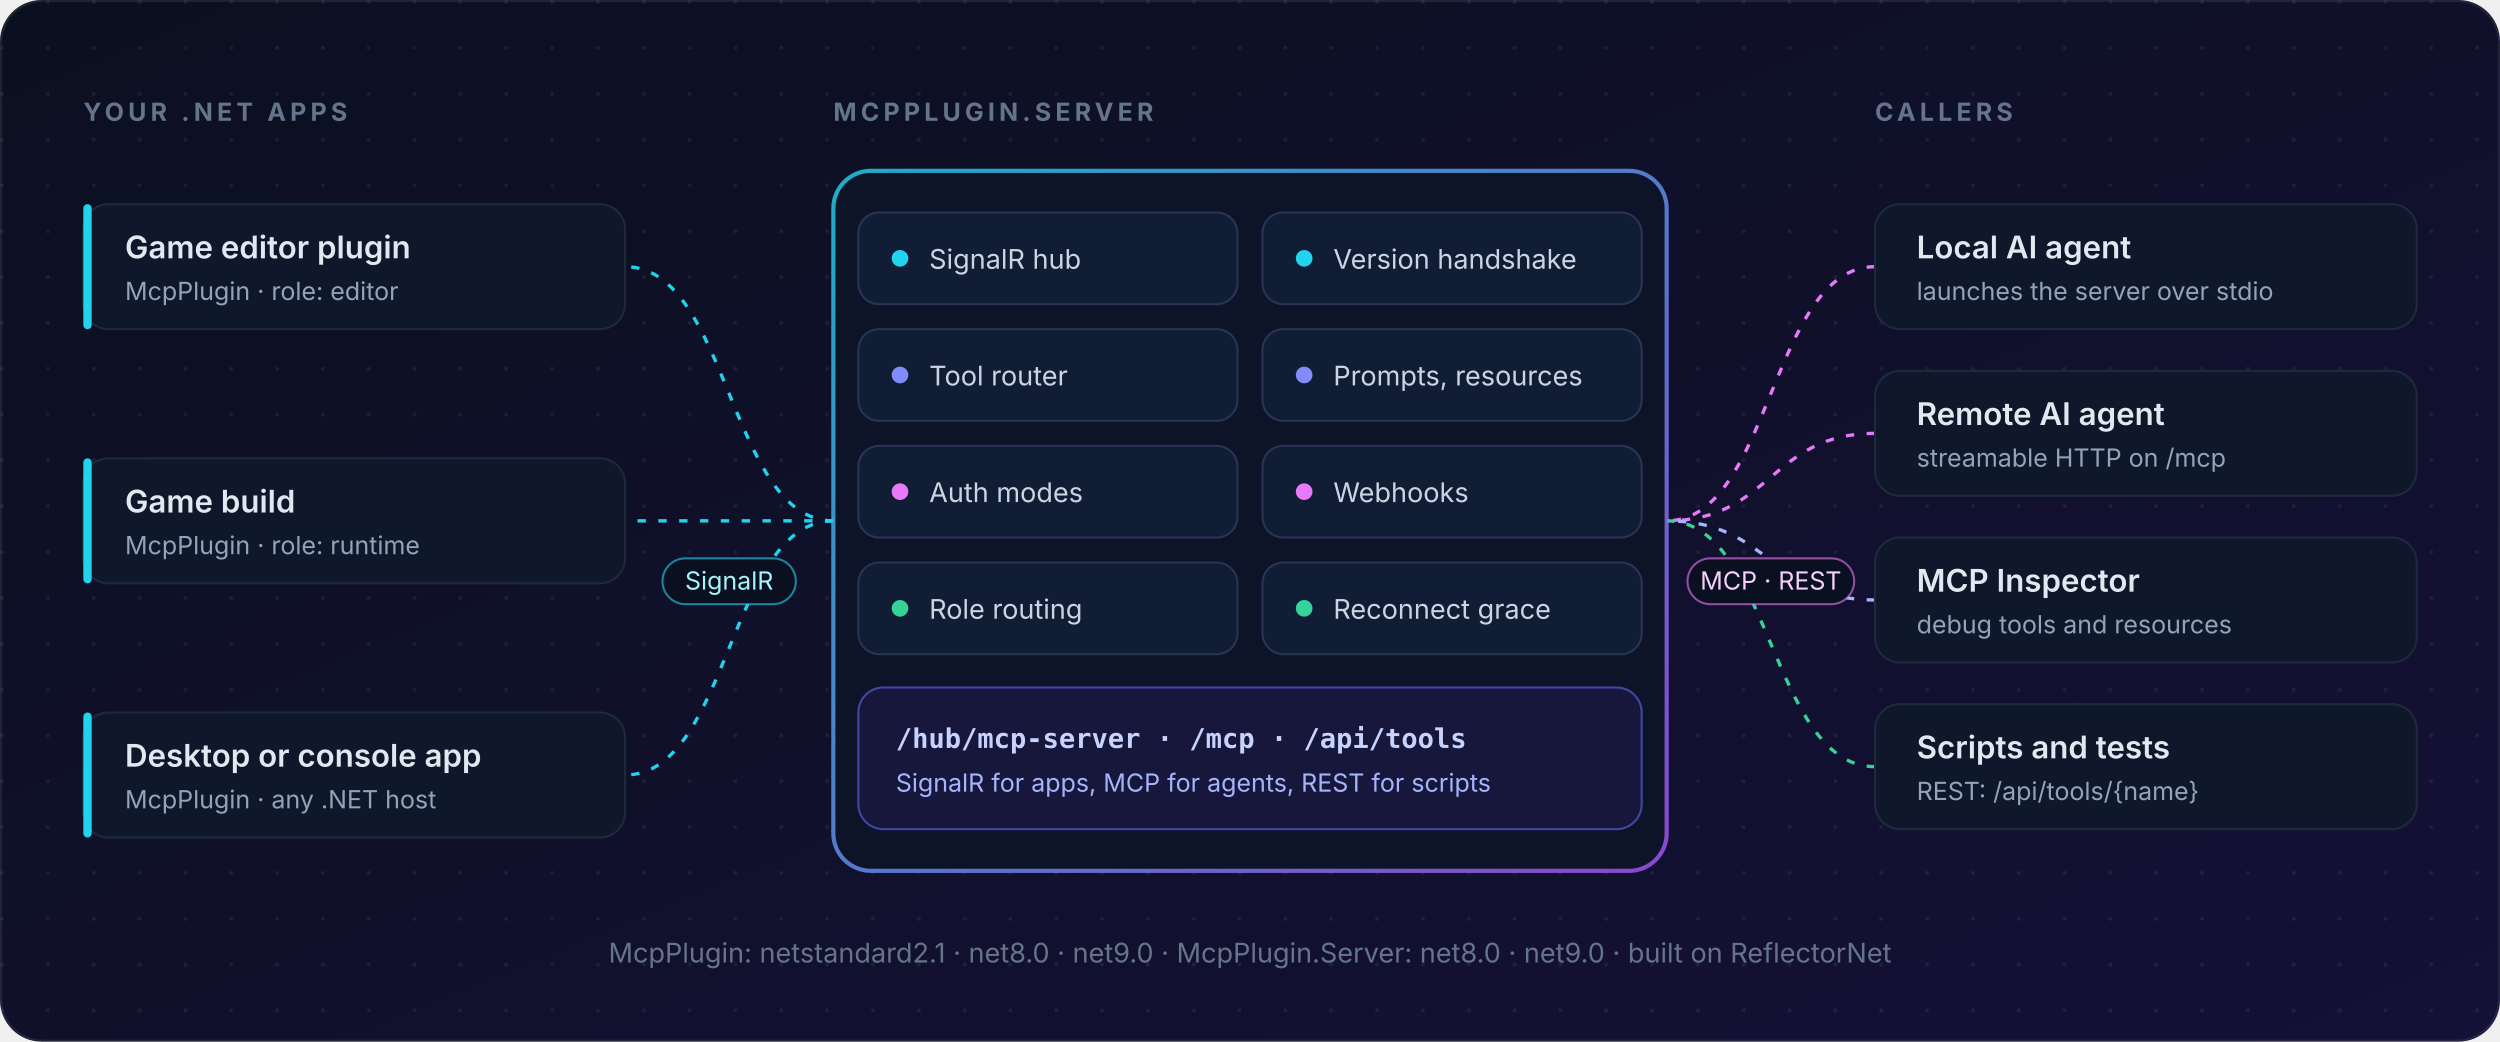
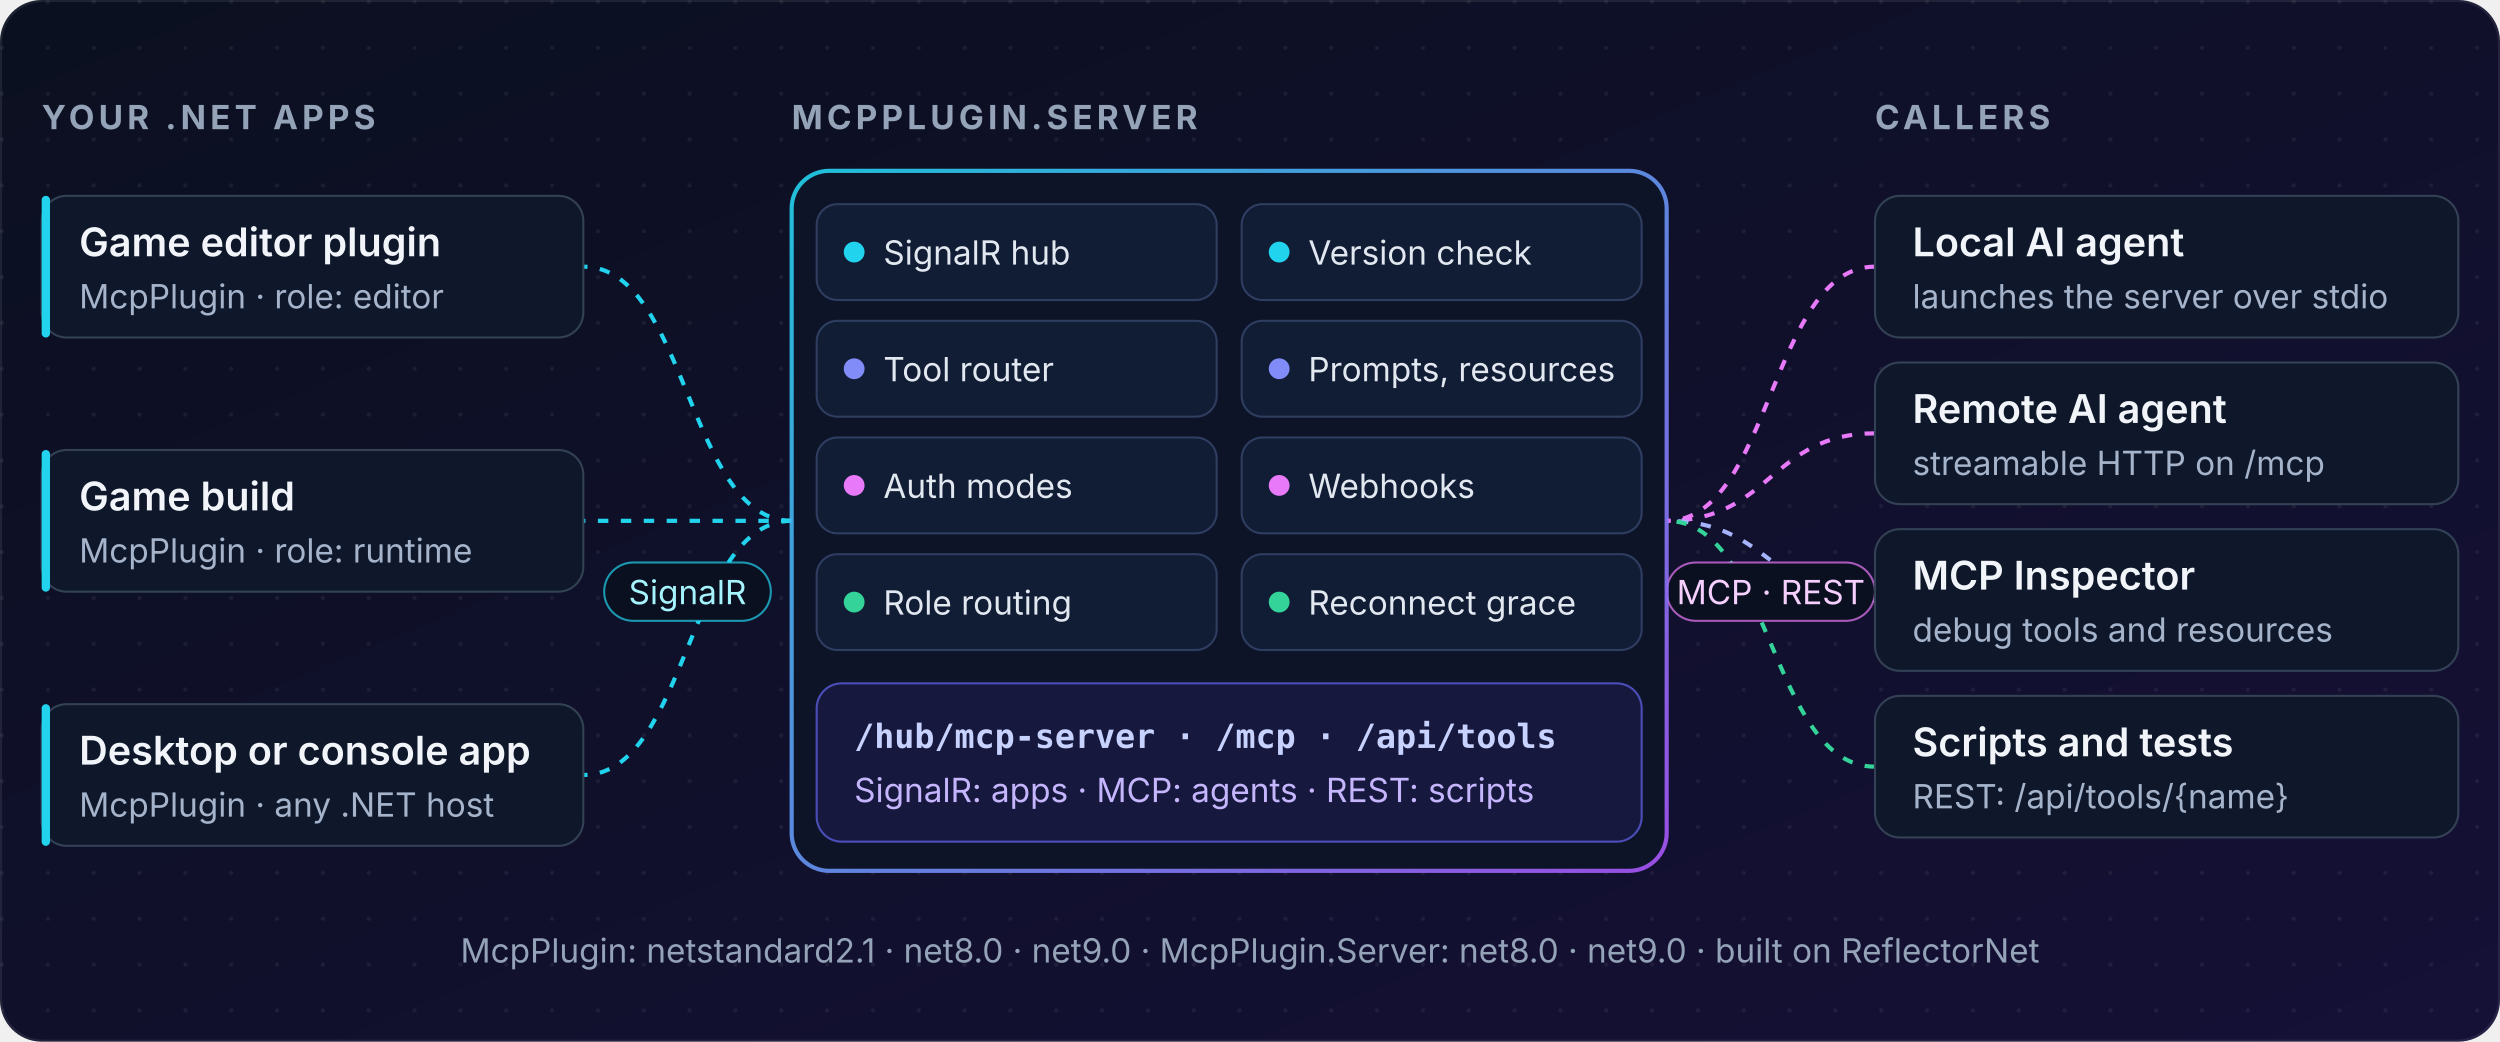
<svg xmlns="http://www.w3.org/2000/svg" width="1200" height="500" viewBox="0 0 1200 500" role="img" aria-label="Architecture: .NET apps with McpPlugin connect to McpPlugin.Server over SignalR; AI agents and scripts reach the server over MCP (stdio or streamable HTTP) and REST">
  <defs>
    <linearGradient id="bg" x1="0" y1="0" x2="1" y2="1">
      <stop offset="0" stop-color="#0b1020" />
      <stop offset="1" stop-color="#151036" />
    </linearGradient>
    <linearGradient id="edge" x1="0" y1="0" x2="1" y2="1">
      <stop offset="0" stop-color="#22d3ee" />
      <stop offset="1" stop-color="#a855f7" />
    </linearGradient>
    <pattern id="dots" width="22" height="22" patternUnits="userSpaceOnUse">
      <circle cx="1" cy="1" r="1" fill="#ffffff" fill-opacity=".06" />
    </pattern>
    <clipPath id="frame">
      <rect width="1200" height="500" rx="20" />
    </clipPath>
-     <path id="l1" d="M400 250 C350 250 350 128 300 128" />
-     <path id="l2" d="M400 250 L300 250" />
-     <path id="l3" d="M400 250 C350 250 350 372 300 372" />
+     <path id="l1" d="M380 250 C330 250 330 128 280 128" />
+     <path id="l2" d="M380 250 L280 250" />
+     <path id="l3" d="M380 250 C330 250 330 372 280 372" />
    <path id="r1" d="M900 128 C850 128 850 250 800 250" />
    <path id="r2" d="M900 208 C850 208 850 250 800 250" />
    <path id="r3" d="M900 288 C850 288 850 250 800 250" />
    <path id="r4" d="M900 368 C850 368 850 250 800 250" />
  </defs>
  <style>
    .sans { font-family: "Segoe UI", Inter, -apple-system, BlinkMacSystemFont, Helvetica, Arial, sans-serif; }
    .mono { font-family: "JetBrains Mono", "Cascadia Code", Consolas, Menlo, monospace; }
-     .head { font-size: 12px; letter-spacing: 2px; fill: #64748b; font-weight: 700; }
-     .card { fill: #0f172a; stroke: #1e293b; }
-     .t1 { font-size: 15px; font-weight: 600; fill: #e2e8f0; }
-     .t2 { font-size: 12px; fill: #94a3b8; }
-     .wire { fill: none; stroke-width: 1.6; stroke-dasharray: 4 6; }
-     .chip .box { fill: #111c35; stroke: #273454; }
-     .chip text { font-size: 13px; fill: #cbd5e1; }
+     .head { font-size: 16px; letter-spacing: 2px; fill: #94a3b8; font-weight: 700; }
+     .card { fill: #0f172a; stroke: #334155; }
+     .t1 { font-size: 19px; font-weight: 600; fill: #f1f5f9; }
+     .t2 { font-size: 16px; fill: #a5b4cb; }
+     .wire { fill: none; stroke-width: 2; stroke-dasharray: 5 6; }
+     .chip .box { fill: #111c35; stroke: #2e3d60; }
+     .chip text { font-size: 16px; fill: #e2e8f0; }
    .chip .hl { fill: #22d3ee; fill-opacity: .08; stroke: #67e8f9; stroke-width: 1.5; opacity: 0; animation: hl 8s ease-in-out infinite; }
    @keyframes hl { 0%, 14%, 100% { opacity: 0; } 4%, 9% { opacity: 1; } }
    .c2 .hl { animation-delay: 1s; } .c3 .hl { animation-delay: 2s; } .c4 .hl { animation-delay: 3s; }
    .c5 .hl { animation-delay: 4s; } .c6 .hl { animation-delay: 5s; } .c7 .hl { animation-delay: 6s; } .c8 .hl { animation-delay: 7s; }
    @media (prefers-reduced-motion: reduce) { * { animation: none !important; } }
  </style>
  <g clip-path="url(#frame)" class="sans">
    <rect width="1200" height="500" fill="url(#bg)" />
    <rect width="1200" height="500" fill="url(#dots)" />
-     <text x="40" y="58" class="head">YOUR .NET APPS</text>
-     <text x="400" y="58" class="head">MCPPLUGIN.SERVER</text>
-     <text x="900" y="58" class="head">CALLERS</text>
+     <text x="20" y="62" class="head">YOUR .NET APPS</text>
+     <text x="380" y="62" class="head">MCPPLUGIN.SERVER</text>
+     <text x="900" y="62" class="head">CALLERS</text>
    <g>
      <use href="#l1" class="wire" stroke="#22d3ee" />
      <use href="#l2" class="wire" stroke="#22d3ee" />
      <use href="#l3" class="wire" stroke="#22d3ee" />
      <use href="#r1" class="wire" stroke="#e879f9" />
      <use href="#r2" class="wire" stroke="#e879f9" />
      <use href="#r3" class="wire" stroke="#a5b4fc" />
      <use href="#r4" class="wire" stroke="#34d399" />
    </g>
    <g>
-       <circle r="3.5" fill="#e879f9">
+       <circle r="4" fill="#e879f9">
        <animateMotion dur="2.4s" repeatCount="indefinite">
          <mpath href="#r1" />
        </animateMotion>
      </circle>
-       <circle r="3.5" fill="#e879f9">
+       <circle r="4" fill="#e879f9">
        <animateMotion dur="2.4s" begin=".6s" repeatCount="indefinite">
          <mpath href="#r2" />
        </animateMotion>
      </circle>
-       <circle r="3.5" fill="#a5b4fc">
+       <circle r="4" fill="#a5b4fc">
        <animateMotion dur="2.4s" begin="1.2s" repeatCount="indefinite">
          <mpath href="#r3" />
        </animateMotion>
      </circle>
-       <circle r="3.5" fill="#34d399">
+       <circle r="4" fill="#34d399">
        <animateMotion dur="2.4s" begin="1.8s" repeatCount="indefinite">
          <mpath href="#r4" />
        </animateMotion>
      </circle>
-       <circle r="3.5" fill="#67e8f9">
+       <circle r="4" fill="#67e8f9">
        <animateMotion dur="2s" begin=".3s" repeatCount="indefinite">
          <mpath href="#l1" />
        </animateMotion>
      </circle>
-       <circle r="3.5" fill="#67e8f9">
+       <circle r="4" fill="#67e8f9">
        <animateMotion dur="2s" begin=".9s" repeatCount="indefinite">
          <mpath href="#l2" />
        </animateMotion>
      </circle>
-       <circle r="3.5" fill="#67e8f9">
+       <circle r="4" fill="#67e8f9">
        <animateMotion dur="2s" begin="1.5s" repeatCount="indefinite">
          <mpath href="#l3" />
        </animateMotion>
      </circle>
-       <circle r="3" fill="#fde68a">
+       <circle r="3.5" fill="#fde68a">
        <animateMotion dur="2s" begin="1.1s" repeatCount="indefinite" keyPoints="1;0" keyTimes="0;1" calcMode="linear">
          <mpath href="#l2" />
        </animateMotion>
      </circle>
    </g>
    <g>
-       <rect x="318" y="268" width="64" height="22" rx="11" fill="#0b1020" stroke="#22d3ee" stroke-opacity=".6" />
-       <text x="350" y="283" text-anchor="middle" font-size="12" fill="#a5f3fc">SignalR</text>
-       <rect x="810" y="268" width="80" height="22" rx="11" fill="#0b1020" stroke="#e879f9" stroke-opacity=".6" />
-       <text x="850" y="283" text-anchor="middle" font-size="12" fill="#f5d0fe">MCP · REST</text>
+       <rect x="290" y="270" width="80" height="28" rx="14" fill="#0b1020" stroke="#22d3ee" stroke-opacity=".7" />
+       <text x="330" y="290" text-anchor="middle" font-size="16" fill="#a5f3fc">SignalR</text>
+       <rect x="800" y="270" width="100" height="28" rx="14" fill="#0b1020" stroke="#e879f9" stroke-opacity=".7" />
+       <text x="850" y="290" text-anchor="middle" font-size="16" fill="#f5d0fe">MCP · REST</text>
    </g>
    <g>
-       <rect x="40" y="98" width="260" height="60" rx="12" class="card" />
-       <rect x="40" y="98" width="4" height="60" rx="2" fill="#22d3ee" />
-       <text x="60" y="124" class="t1">Game editor plugin</text>
-       <text x="60" y="144" class="t2">McpPlugin · role: editor</text>
-       <rect x="40" y="220" width="260" height="60" rx="12" class="card" />
-       <rect x="40" y="220" width="4" height="60" rx="2" fill="#22d3ee" />
-       <text x="60" y="246" class="t1">Game build</text>
-       <text x="60" y="266" class="t2">McpPlugin · role: runtime</text>
-       <rect x="40" y="342" width="260" height="60" rx="12" class="card" />
-       <rect x="40" y="342" width="4" height="60" rx="2" fill="#22d3ee" />
-       <text x="60" y="368" class="t1">Desktop or console app</text>
-       <text x="60" y="388" class="t2">McpPlugin · any .NET host</text>
+       <rect x="20" y="94" width="260" height="68" rx="12" class="card" />
+       <rect x="20" y="94" width="4" height="68" rx="2" fill="#22d3ee" />
+       <text x="38" y="123" class="t1">Game editor plugin</text>
+       <text x="38" y="148" class="t2">McpPlugin · role: editor</text>
+       <rect x="20" y="216" width="260" height="68" rx="12" class="card" />
+       <rect x="20" y="216" width="4" height="68" rx="2" fill="#22d3ee" />
+       <text x="38" y="245" class="t1">Game build</text>
+       <text x="38" y="270" class="t2">McpPlugin · role: runtime</text>
+       <rect x="20" y="338" width="260" height="68" rx="12" class="card" />
+       <rect x="20" y="338" width="4" height="68" rx="2" fill="#22d3ee" />
+       <text x="38" y="367" class="t1">Desktop or console app</text>
+       <text x="38" y="392" class="t2">McpPlugin · any .NET host</text>
    </g>
-     <rect x="400" y="82" width="400" height="336" rx="18" fill="#0d1428" stroke="url(#edge)" stroke-width="2" stroke-opacity=".8" />
-     <g transform="translate(412 102)">
+     <rect x="380" y="82" width="420" height="336" rx="18" fill="#0d1428" stroke="url(#edge)" stroke-width="2" stroke-opacity=".9" />
+     <g transform="translate(392 98)">
      <g class="chip c1">
-         <rect class="box" width="182" height="44" rx="10" />
-         <rect class="hl" width="182" height="44" rx="10" />
-         <circle cx="20" cy="22" r="4" fill="#22d3ee" />
-         <text x="34" y="27">SignalR hub</text>
+         <rect class="box" width="192" height="46" rx="10" />
+         <rect class="hl" width="192" height="46" rx="10" />
+         <circle cx="18" cy="23" r="5" fill="#22d3ee" />
+         <text x="32" y="29">SignalR hub</text>
      </g>
-       <g class="chip c2" transform="translate(194 0)">
-         <rect class="box" width="182" height="44" rx="10" />
-         <rect class="hl" width="182" height="44" rx="10" />
-         <circle cx="20" cy="22" r="4" fill="#22d3ee" />
-         <text x="34" y="27">Version handshake</text>
+       <g class="chip c2" transform="translate(204 0)">
+         <rect class="box" width="192" height="46" rx="10" />
+         <rect class="hl" width="192" height="46" rx="10" />
+         <circle cx="18" cy="23" r="5" fill="#22d3ee" />
+         <text x="32" y="29">Version check</text>
      </g>
      <g class="chip c3" transform="translate(0 56)">
-         <rect class="box" width="182" height="44" rx="10" />
-         <rect class="hl" width="182" height="44" rx="10" />
-         <circle cx="20" cy="22" r="4" fill="#818cf8" />
-         <text x="34" y="27">Tool router</text>
+         <rect class="box" width="192" height="46" rx="10" />
+         <rect class="hl" width="192" height="46" rx="10" />
+         <circle cx="18" cy="23" r="5" fill="#818cf8" />
+         <text x="32" y="29">Tool router</text>
      </g>
-       <g class="chip c4" transform="translate(194 56)">
-         <rect class="box" width="182" height="44" rx="10" />
-         <rect class="hl" width="182" height="44" rx="10" />
-         <circle cx="20" cy="22" r="4" fill="#818cf8" />
-         <text x="34" y="27">Prompts, resources</text>
+       <g class="chip c4" transform="translate(204 56)">
+         <rect class="box" width="192" height="46" rx="10" />
+         <rect class="hl" width="192" height="46" rx="10" />
+         <circle cx="18" cy="23" r="5" fill="#818cf8" />
+         <text x="32" y="29">Prompts, resources</text>
      </g>
      <g class="chip c5" transform="translate(0 112)">
-         <rect class="box" width="182" height="44" rx="10" />
-         <rect class="hl" width="182" height="44" rx="10" />
-         <circle cx="20" cy="22" r="4" fill="#e879f9" />
-         <text x="34" y="27">Auth modes</text>
+         <rect class="box" width="192" height="46" rx="10" />
+         <rect class="hl" width="192" height="46" rx="10" />
+         <circle cx="18" cy="23" r="5" fill="#e879f9" />
+         <text x="32" y="29">Auth modes</text>
      </g>
-       <g class="chip c6" transform="translate(194 112)">
-         <rect class="box" width="182" height="44" rx="10" />
-         <rect class="hl" width="182" height="44" rx="10" />
-         <circle cx="20" cy="22" r="4" fill="#e879f9" />
-         <text x="34" y="27">Webhooks</text>
+       <g class="chip c6" transform="translate(204 112)">
+         <rect class="box" width="192" height="46" rx="10" />
+         <rect class="hl" width="192" height="46" rx="10" />
+         <circle cx="18" cy="23" r="5" fill="#e879f9" />
+         <text x="32" y="29">Webhooks</text>
      </g>
      <g class="chip c7" transform="translate(0 168)">
-         <rect class="box" width="182" height="44" rx="10" />
-         <rect class="hl" width="182" height="44" rx="10" />
-         <circle cx="20" cy="22" r="4" fill="#34d399" />
-         <text x="34" y="27">Role routing</text>
+         <rect class="box" width="192" height="46" rx="10" />
+         <rect class="hl" width="192" height="46" rx="10" />
+         <circle cx="18" cy="23" r="5" fill="#34d399" />
+         <text x="32" y="29">Role routing</text>
      </g>
-       <g class="chip c8" transform="translate(194 168)">
-         <rect class="box" width="182" height="44" rx="10" />
-         <rect class="hl" width="182" height="44" rx="10" />
-         <circle cx="20" cy="22" r="4" fill="#34d399" />
-         <text x="34" y="27">Reconnect grace</text>
+       <g class="chip c8" transform="translate(204 168)">
+         <rect class="box" width="192" height="46" rx="10" />
+         <rect class="hl" width="192" height="46" rx="10" />
+         <circle cx="18" cy="23" r="5" fill="#34d399" />
+         <text x="32" y="29">Reconnect grace</text>
      </g>
    </g>
-     <g transform="translate(412 330)">
-       <rect width="376" height="68" rx="12" fill="#1e1b4b" fill-opacity=".55" stroke="#6366f1" stroke-opacity=".6" />
-       <text x="18" y="29" class="mono" font-size="13" font-weight="700" fill="#c7d2fe">/hub/mcp-server · /mcp · /api/tools</text>
-       <text x="18" y="50" font-size="12" fill="#a5b4fc">SignalR for apps, MCP for agents, REST for scripts</text>
+     <g transform="translate(392 328)">
+       <rect width="396" height="76" rx="12" fill="#1e1b4b" fill-opacity=".6" stroke="#6366f1" stroke-opacity=".7" />
+       <text x="18" y="31" class="mono" font-size="16" font-weight="700" fill="#c7d2fe">/hub/mcp-server · /mcp · /api/tools</text>
+       <text x="18" y="57" font-size="16" fill="#c4b5fd">SignalR: apps · MCP: agents · REST: scripts</text>
    </g>
    <g>
-       <rect x="900" y="98" width="260" height="60" rx="12" class="card" />
-       <text x="920" y="124" class="t1">Local AI agent</text>
-       <text x="920" y="144" class="t2">launches the server over stdio</text>
-       <rect x="900" y="178" width="260" height="60" rx="12" class="card" />
-       <text x="920" y="204" class="t1">Remote AI agent</text>
-       <text x="920" y="224" class="t2">streamable HTTP on /mcp</text>
-       <rect x="900" y="258" width="260" height="60" rx="12" class="card" />
-       <text x="920" y="284" class="t1">MCP Inspector</text>
-       <text x="920" y="304" class="t2">debug tools and resources</text>
-       <rect x="900" y="338" width="260" height="60" rx="12" class="card" />
-       <text x="920" y="364" class="t1">Scripts and tests</text>
-       <text x="920" y="384" class="t2">REST: /api/tools/{name}</text>
+       <rect x="900" y="94" width="280" height="68" rx="12" class="card" />
+       <text x="918" y="123" class="t1">Local AI agent</text>
+       <text x="918" y="148" class="t2">launches the server over stdio</text>
+       <rect x="900" y="174" width="280" height="68" rx="12" class="card" />
+       <text x="918" y="203" class="t1">Remote AI agent</text>
+       <text x="918" y="228" class="t2">streamable HTTP on /mcp</text>
+       <rect x="900" y="254" width="280" height="68" rx="12" class="card" />
+       <text x="918" y="283" class="t1">MCP Inspector</text>
+       <text x="918" y="308" class="t2">debug tools and resources</text>
+       <rect x="900" y="334" width="280" height="68" rx="12" class="card" />
+       <text x="918" y="363" class="t1">Scripts and tests</text>
+       <text x="918" y="388" class="t2">REST: /api/tools/{name}</text>
    </g>
-     <text x="600" y="462" text-anchor="middle" font-size="13" fill="#64748b">McpPlugin: netstandard2.1 · net8.0 · net9.0   ·   McpPlugin.Server: net8.0 · net9.0   ·   built on ReflectorNet</text>
+     <text x="600" y="462" text-anchor="middle" font-size="16" fill="#94a3b8">McpPlugin: netstandard2.1 · net8.0 · net9.0   ·   McpPlugin.Server: net8.0 · net9.0   ·   built on ReflectorNet</text>
  </g>
  <rect x=".5" y=".5" width="1199" height="499" rx="20" fill="none" stroke="#ffffff" stroke-opacity=".08" />
</svg>
